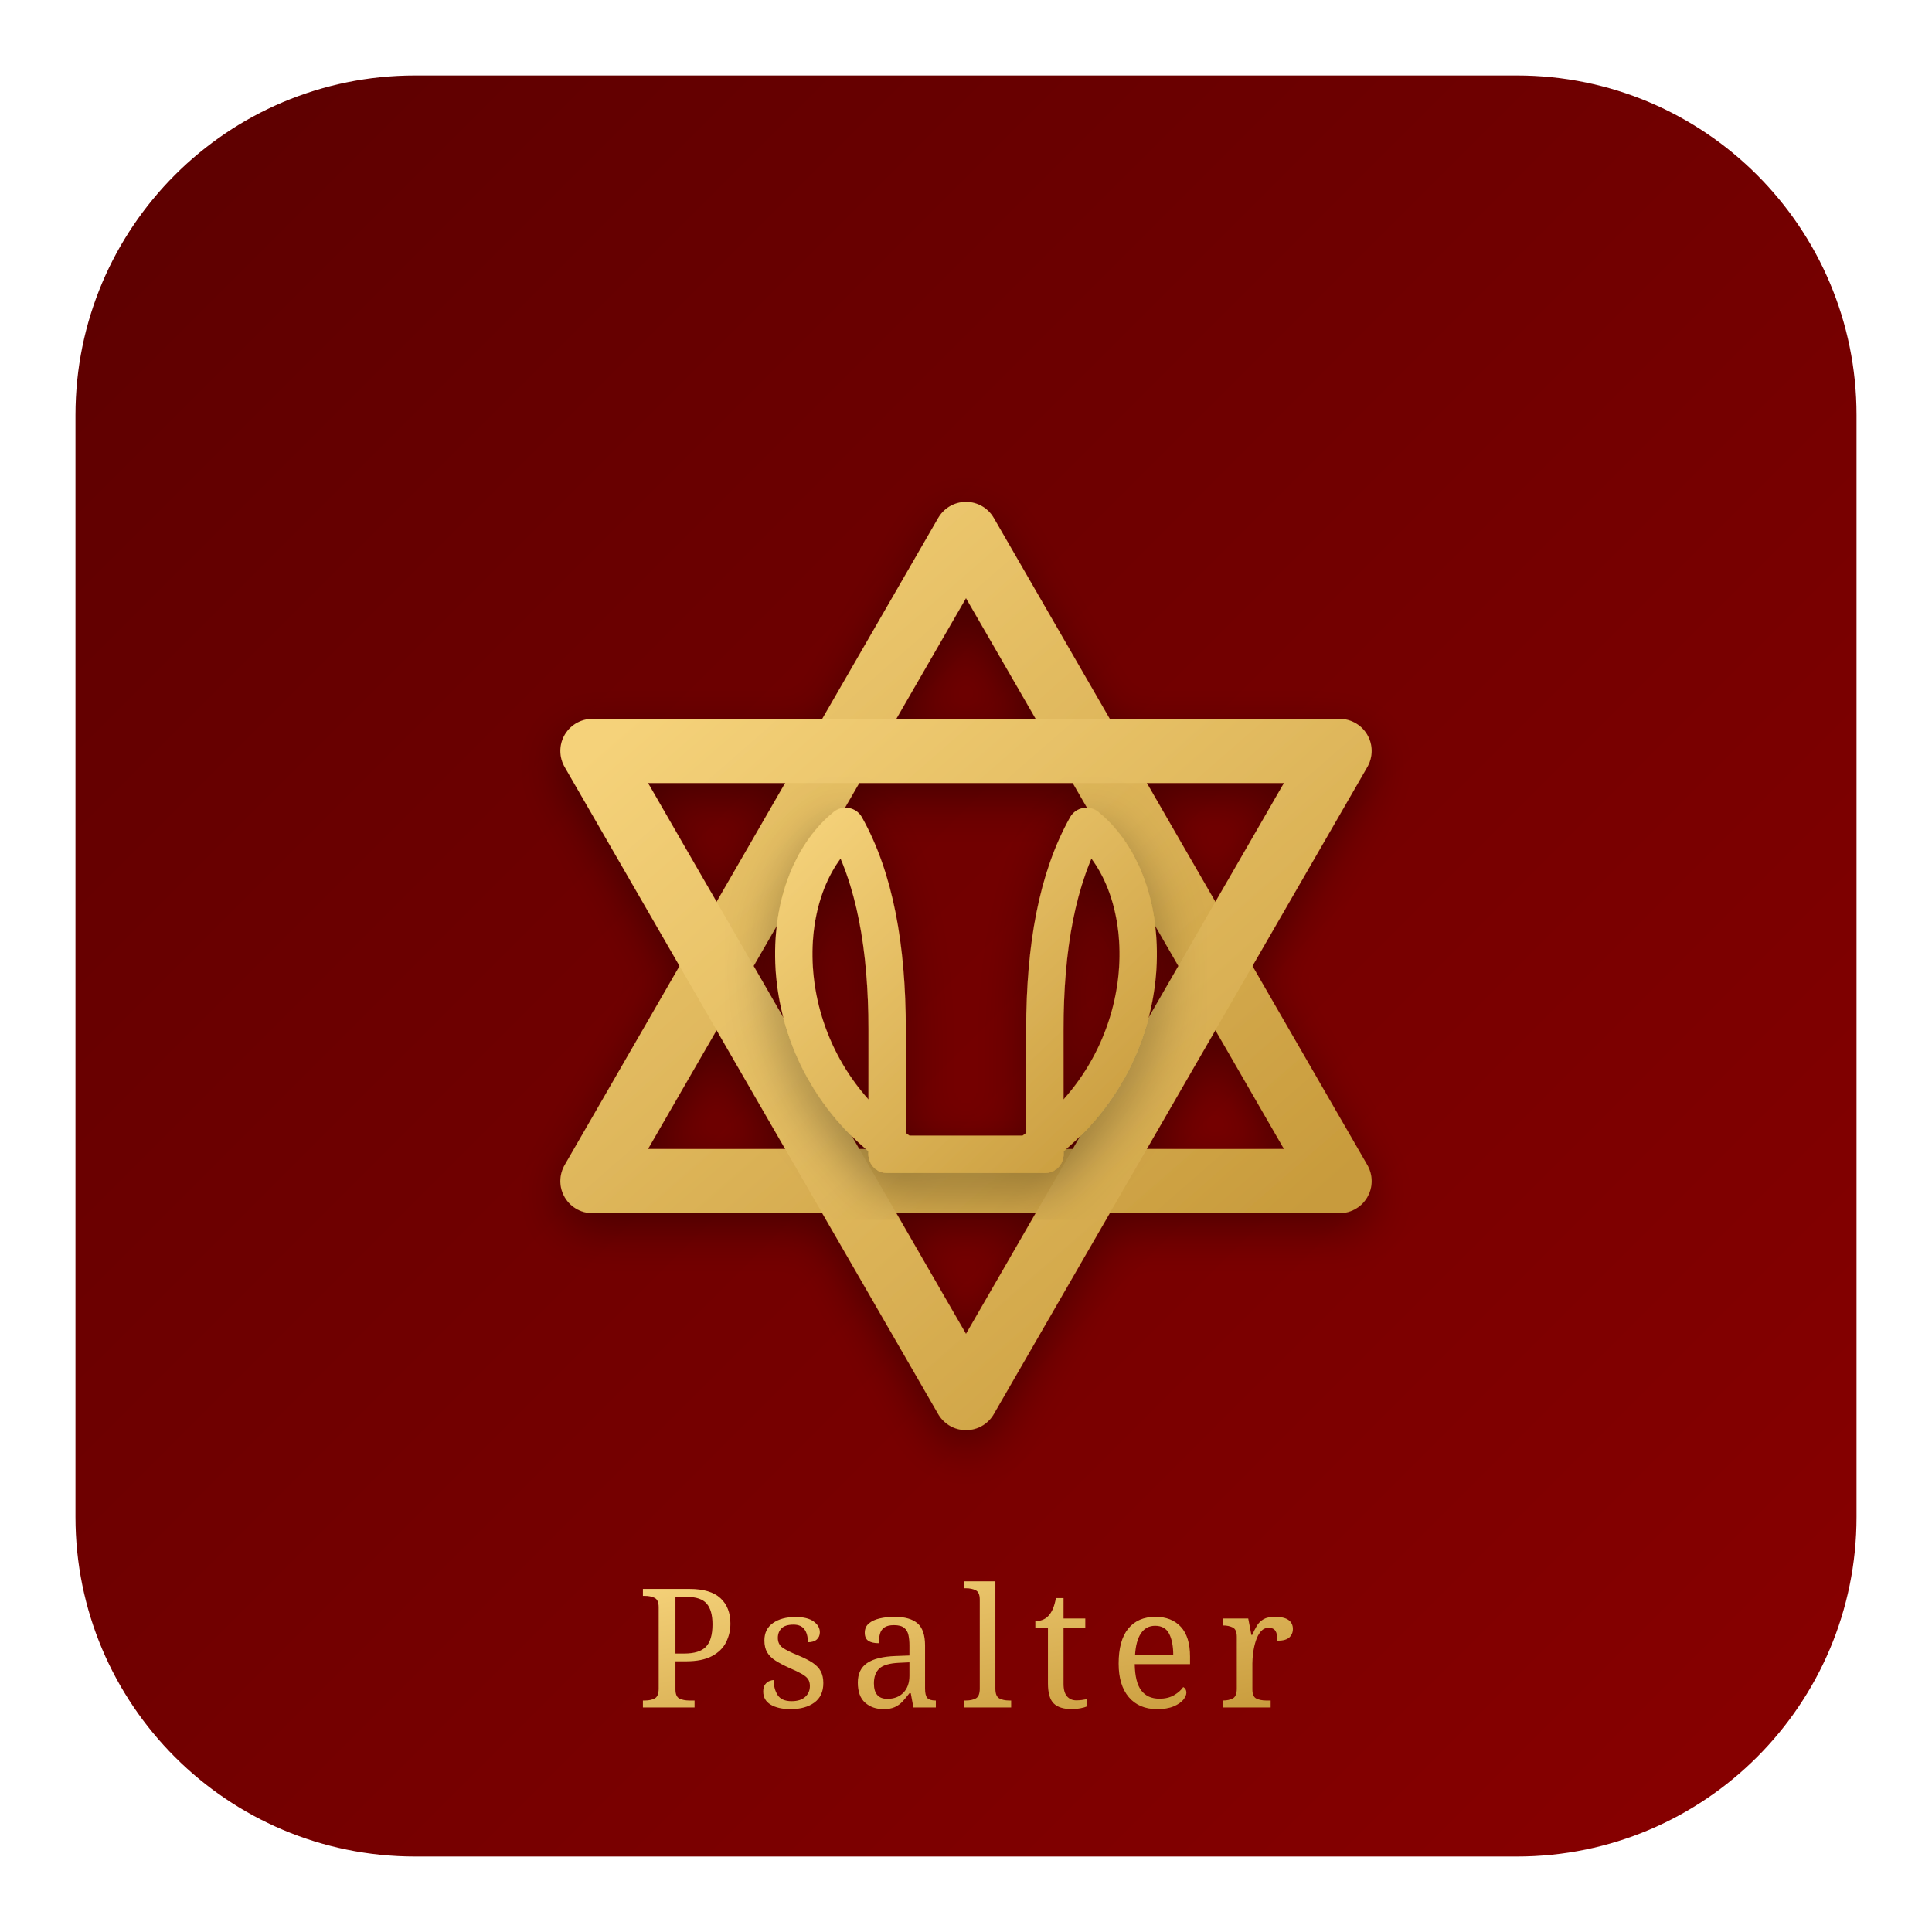
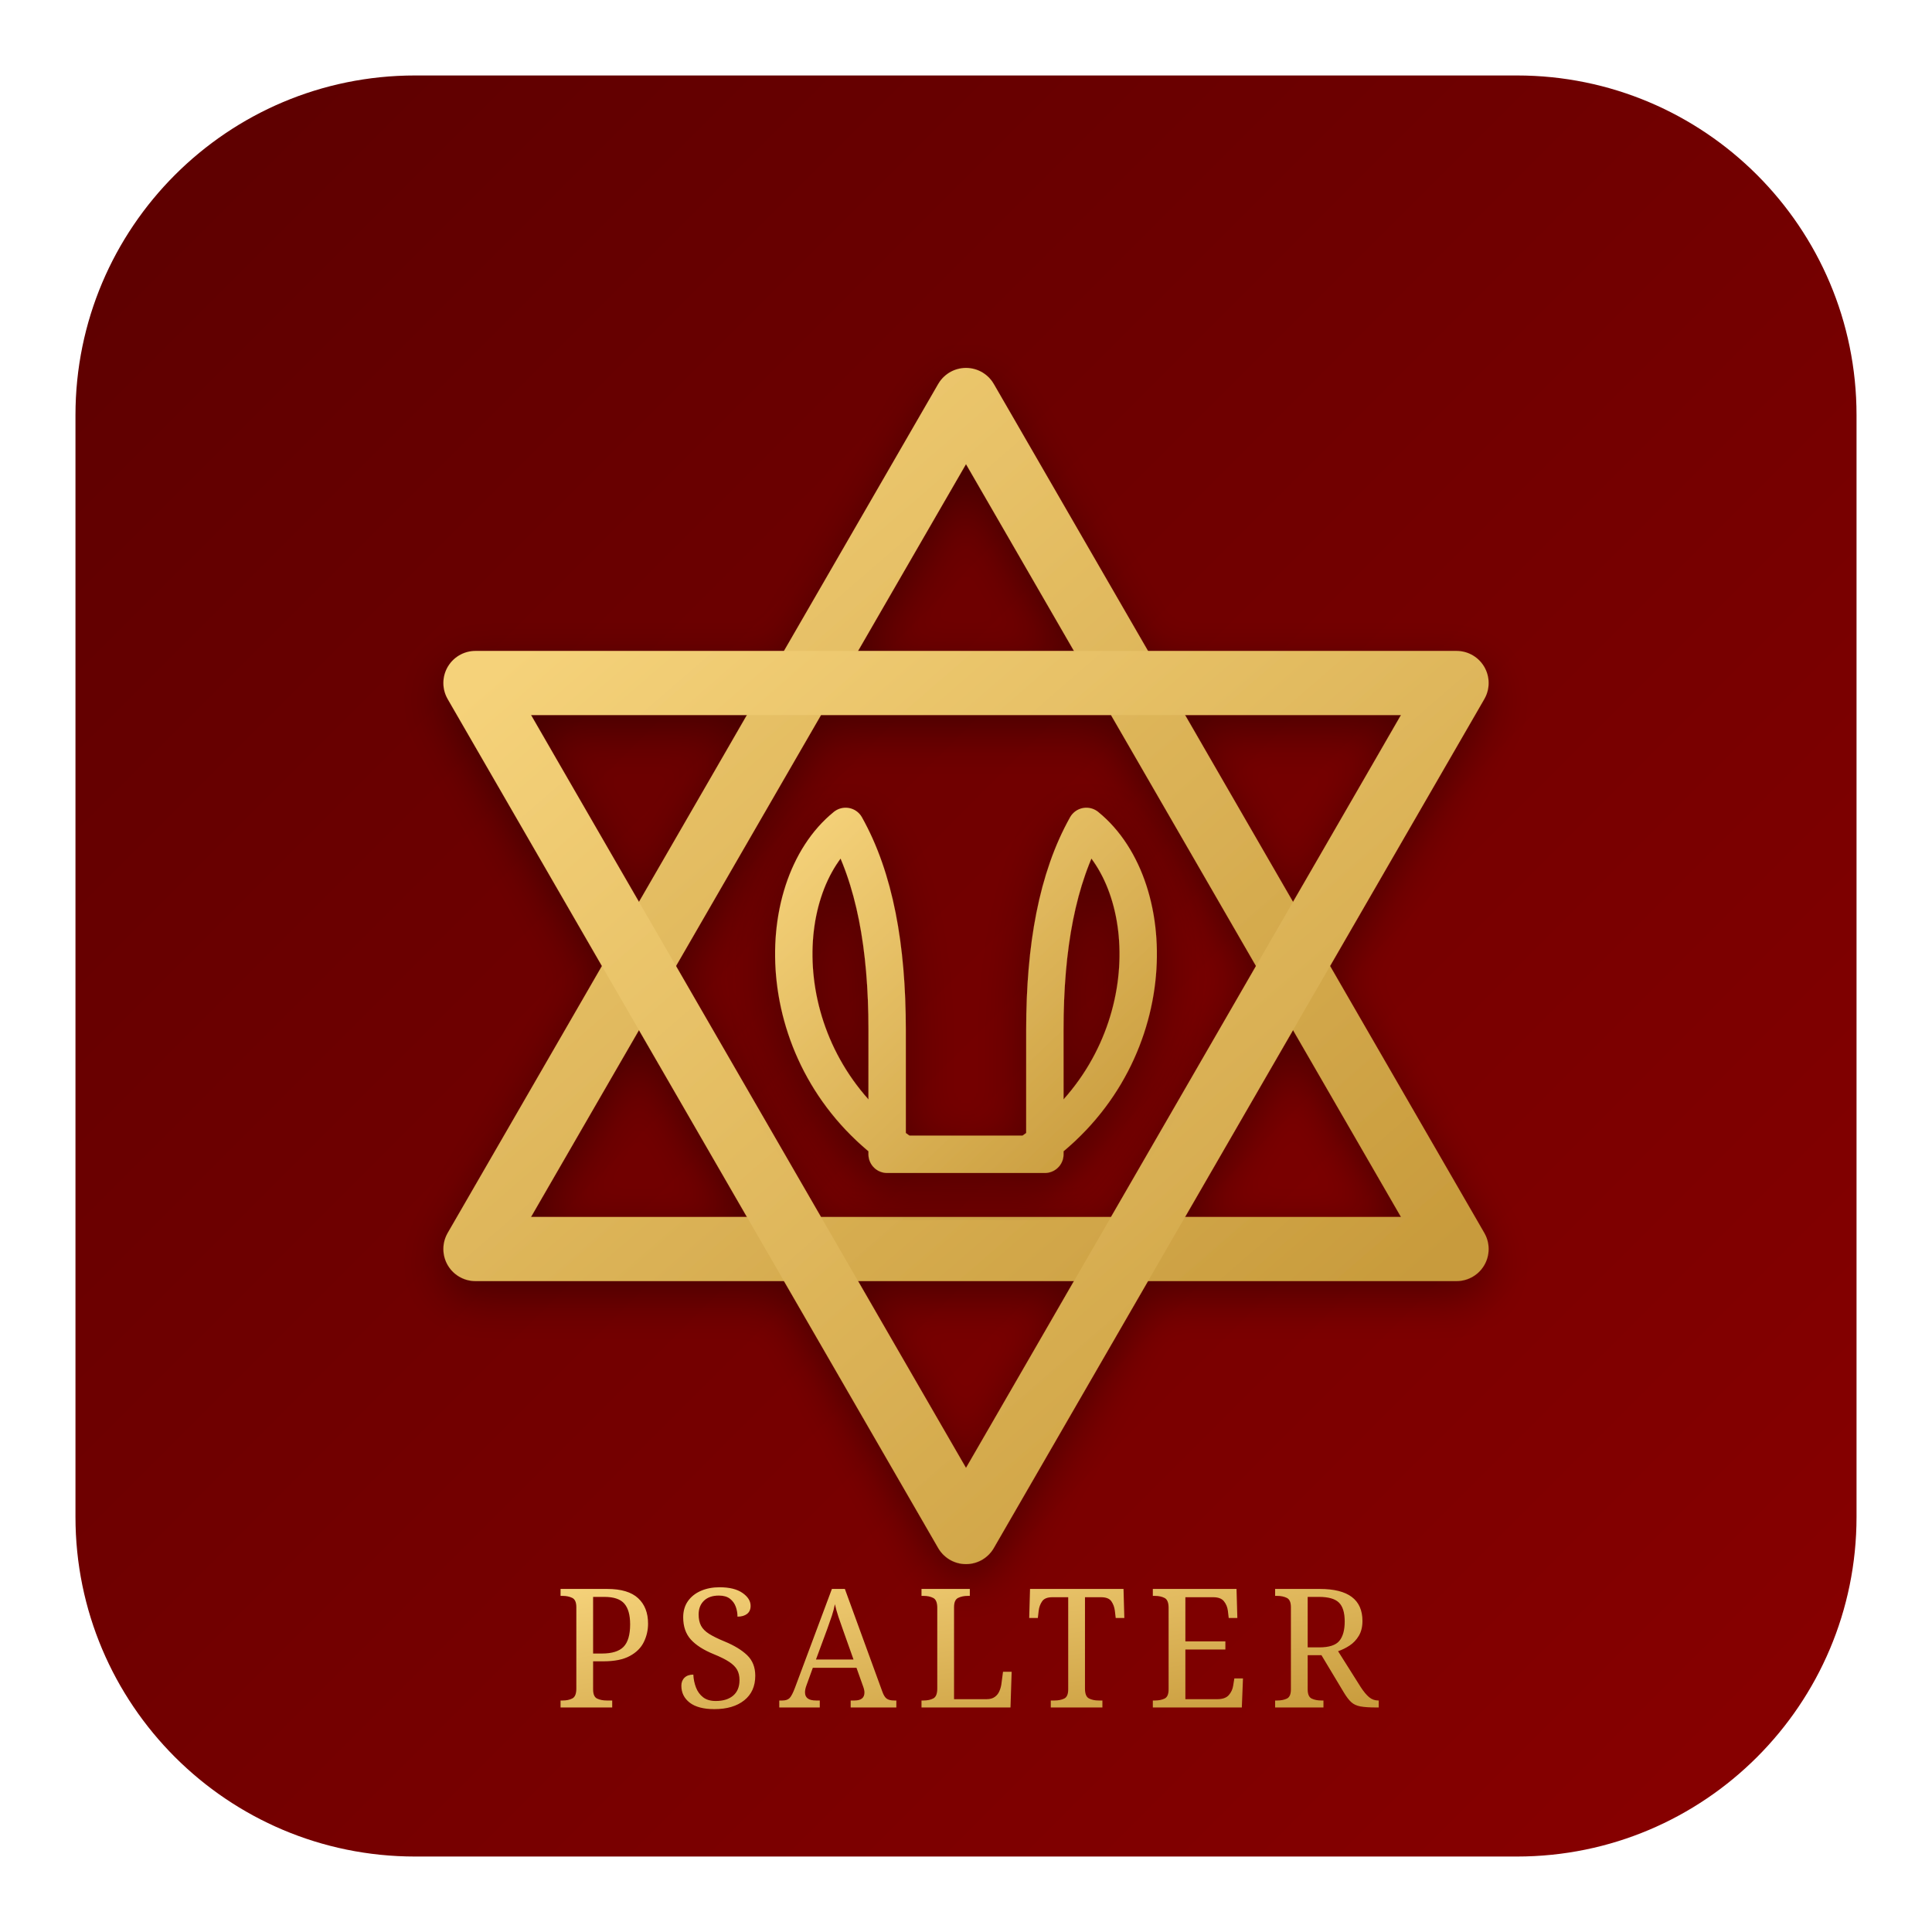
<svg xmlns="http://www.w3.org/2000/svg" width="1024" height="1024" viewBox="0 0 1024 1024" fill="none">
  <defs>
    <linearGradient id="bg" x1="0" y1="0" x2="1024" y2="1024" gradientUnits="userSpaceOnUse">
      <stop stop-color="#5A0000" />
      <stop offset="1" stop-color="#8B0000" />
    </linearGradient>
    <linearGradient id="gold" x1="0" y1="0" x2="1" y2="1">
      <stop stop-color="#F5D27A" />
      <stop offset="1" stop-color="#C89B3C" />
    </linearGradient>
    <filter id="shadow" x="-20%" y="-20%" width="140%" height="140%">
      <feDropShadow dx="0" dy="8" stdDeviation="12" flood-color="#000000" flood-opacity="0.35" />
    </filter>
  </defs>
  <rect x="40" y="40" width="944" height="944" rx="180" fill="url(#bg)" />
  <g filter="url(#shadow)">
-     <polygon points="512,283 710,626 314,626" fill="none" stroke="url(#gold)" stroke-width="34" stroke-linejoin="round" />
-     <polygon points="512,741 710,398 314,398" fill="none" stroke="url(#gold)" stroke-width="34" stroke-linejoin="round" />
+     <polygon points="512,212 772,662 252,662" fill="none" stroke="url(#gold)" stroke-width="34" stroke-linejoin="round" />
+     <polygon points="512,812 772,362 252,362" fill="none" stroke="url(#gold)" stroke-width="34" stroke-linejoin="round" />
  </g>
  <g transform="translate(512 515) scale(1.1)" filter="url(#shadow)">
    <path d="M-58 -70          C-95 -40 -95 45 -30 88          L30 88          C95 45 95 -40 58 -70          C44 -45 38 -12 38 28          L38 88          L-38 88          L-38 28          C-38 -12 -44 -45 -58 -70Z" fill="none" stroke="url(#gold)" stroke-width="18" stroke-linejoin="round" />
    <line x1="-18" y1="-28" x2="-18" y2="74" stroke="url(#gold)" stroke-width="7" />
    <line x1="0" y1="-35" x2="0" y2="78" stroke="url(#gold)" stroke-width="7" />
    <line x1="18" y1="-28" x2="18" y2="74" stroke="url(#gold)" stroke-width="7" />
  </g>
  <text x="512" y="905" text-anchor="middle" fill="url(#gold)" font-size="88" font-family="Georgia, serif" letter-spacing="10">
-     Psalter
+     PSALTER
  </text>
</svg>
